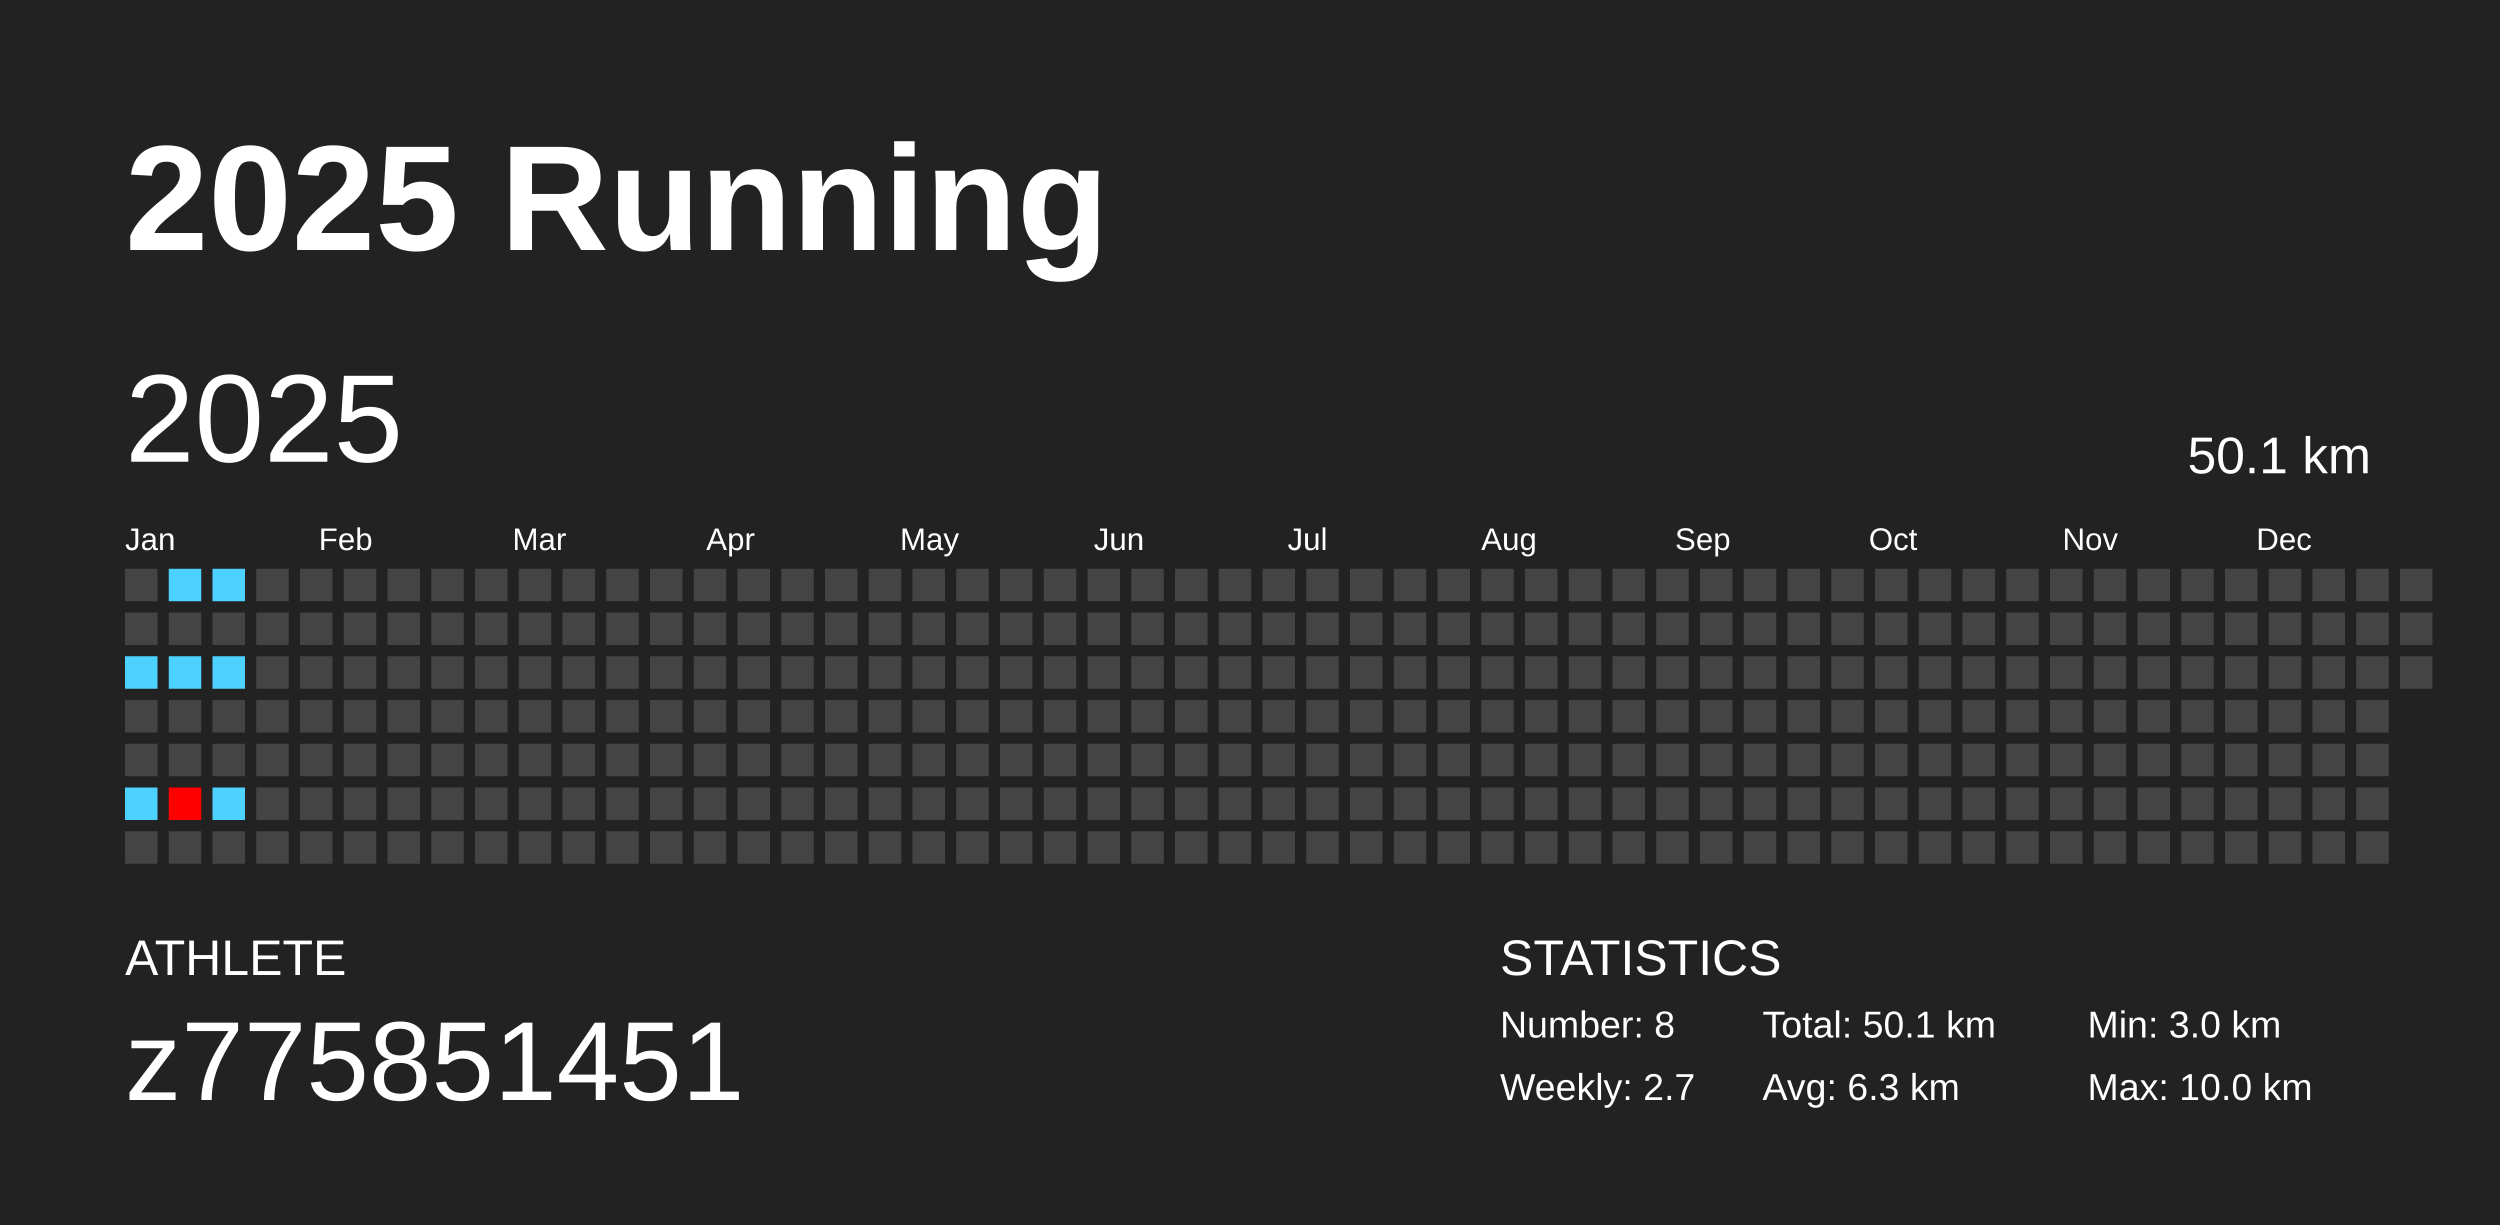
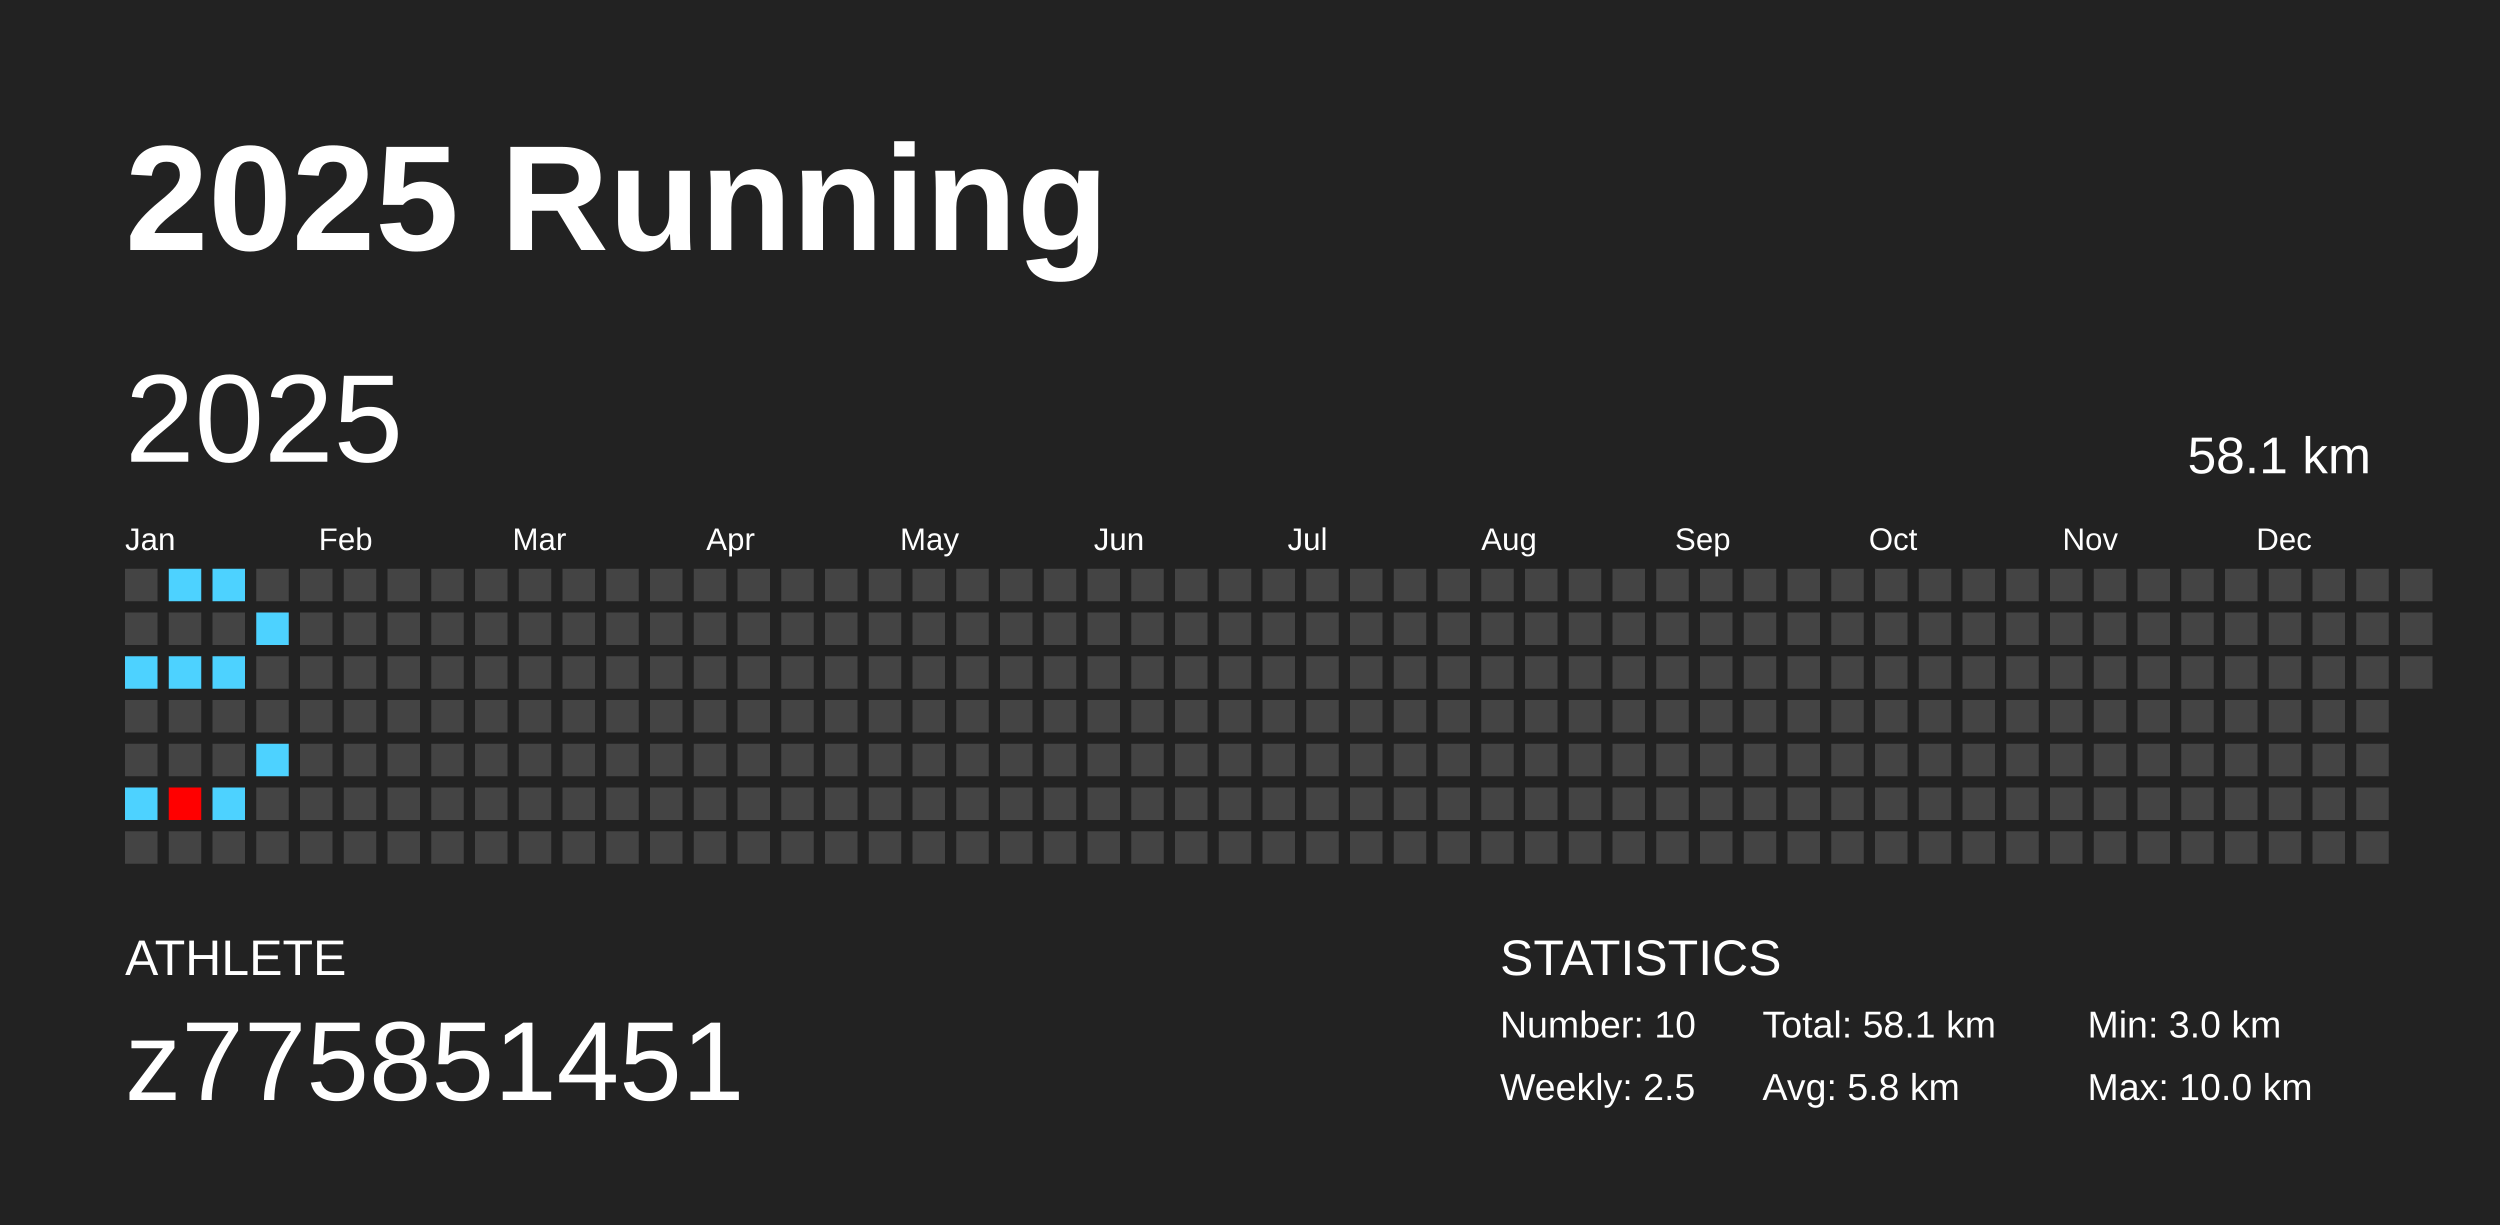
<svg xmlns="http://www.w3.org/2000/svg" baseProfile="full" height="98mm" version="1.1" viewBox="0,0,200,98" width="200mm">
  <defs />
  <rect fill="#222222" height="98" width="200" x="0" y="0" />
  <text fill="#FFFFFF" style="font-size:12px; font-family:Arial; font-weight:bold;" x="10" y="20">2025 Running</text>
  <text fill="#FFFFFF" style="font-size:4px; font-family:Arial" x="10" y="78">ATHLETE</text>
  <text fill="#FFFFFF" style="font-size:9px; font-family:Arial" x="10" y="88">z775851451</text>
  <text fill="#FFFFFF" style="font-size:4px; font-family:Arial" x="120" y="78">STATISTICS</text>
-   <text fill="#FFFFFF" style="font-size:3px; font-family:Arial" x="120" y="83">Number: 8</text>
-   <text fill="#FFFFFF" style="font-size:3px; font-family:Arial" x="120" y="88">Weekly: 2.7</text>
-   <text fill="#FFFFFF" style="font-size:3px; font-family:Arial" x="141" y="83">Total: 50.1 km</text>
-   <text fill="#FFFFFF" style="font-size:3px; font-family:Arial" x="141" y="88">Avg: 6.3 km</text>
+   <text fill="#FFFFFF" style="font-size:3px; font-family:Arial" x="120" y="83">Number: 10</text>
+   <text fill="#FFFFFF" style="font-size:3px; font-family:Arial" x="120" y="88">Weekly: 2.5</text>
+   <text fill="#FFFFFF" style="font-size:3px; font-family:Arial" x="141" y="83">Total: 58.1 km</text>
+   <text fill="#FFFFFF" style="font-size:3px; font-family:Arial" x="141" y="88">Avg: 5.8 km</text>
  <text fill="#FFFFFF" style="font-size:3px; font-family:Arial" x="167" y="83">Min: 3.0 km</text>
  <text fill="#FFFFFF" style="font-size:3px; font-family:Arial" x="167" y="88">Max: 10.0 km</text>
  <text dominant-baseline="hanging" fill="#FFFFFF" style="font-size:10.0px; font-family:Arial;" x="10" y="30">2025</text>
-   <text dominant-baseline="hanging" fill="#FFFFFF" style="font-size:4.125px; font-family:Arial;" x="175" y="35">50.1 km</text>
+   <text dominant-baseline="hanging" fill="#FFFFFF" style="font-size:4.125px; font-family:Arial;" x="175" y="35">58.1 km</text>
  <text fill="#FFFFFF" style="font-size:2.5px; font-family:Arial" x="10.0" y="44">Jan</text>
  <text fill="#FFFFFF" style="font-size:2.5px; font-family:Arial" x="25.5" y="44">Feb</text>
  <text fill="#FFFFFF" style="font-size:2.5px; font-family:Arial" x="41.0" y="44">Mar</text>
  <text fill="#FFFFFF" style="font-size:2.5px; font-family:Arial" x="56.5" y="44">Apr</text>
  <text fill="#FFFFFF" style="font-size:2.5px; font-family:Arial" x="72.0" y="44">May</text>
  <text fill="#FFFFFF" style="font-size:2.5px; font-family:Arial" x="87.5" y="44">Jun</text>
  <text fill="#FFFFFF" style="font-size:2.5px; font-family:Arial" x="103.0" y="44">Jul</text>
  <text fill="#FFFFFF" style="font-size:2.5px; font-family:Arial" x="118.5" y="44">Aug</text>
  <text fill="#FFFFFF" style="font-size:2.5px; font-family:Arial" x="134.0" y="44">Sep</text>
  <text fill="#FFFFFF" style="font-size:2.5px; font-family:Arial" x="149.5" y="44">Oct</text>
  <text fill="#FFFFFF" style="font-size:2.5px; font-family:Arial" x="165.0" y="44">Nov</text>
  <text fill="#FFFFFF" style="font-size:2.5px; font-family:Arial" x="180.5" y="44">Dec</text>
  <rect fill="#444444" height="2.6" width="2.6" x="10.0" y="45.5" />
  <rect fill="#444444" height="2.6" width="2.6" x="10.0" y="49.0" />
  <rect fill="#4dd2ff" height="2.6" width="2.6" x="10.0" y="52.5" />
  <rect fill="#444444" height="2.6" width="2.6" x="10.0" y="56.0" />
  <rect fill="#444444" height="2.6" width="2.6" x="10.0" y="59.5" />
  <rect fill="#4dd2ff" height="2.6" width="2.6" x="10.0" y="63.0" />
  <rect fill="#444444" height="2.6" width="2.6" x="10.0" y="66.5" />
  <rect fill="#4dd2ff" height="2.6" width="2.6" x="13.5" y="45.5" />
  <rect fill="#444444" height="2.6" width="2.6" x="13.5" y="49.0" />
  <rect fill="#4dd2ff" height="2.6" width="2.6" x="13.5" y="52.5" />
  <rect fill="#444444" height="2.6" width="2.6" x="13.5" y="56.0" />
  <rect fill="#444444" height="2.6" width="2.6" x="13.5" y="59.5" />
  <rect fill="#ff0000" height="2.6" width="2.6" x="13.5" y="63.0" />
  <rect fill="#444444" height="2.6" width="2.6" x="13.5" y="66.5" />
  <rect fill="#4dd2ff" height="2.6" width="2.6" x="17.0" y="45.5" />
  <rect fill="#444444" height="2.6" width="2.6" x="17.0" y="49.0" />
  <rect fill="#4dd2ff" height="2.6" width="2.6" x="17.0" y="52.5" />
  <rect fill="#444444" height="2.6" width="2.6" x="17.0" y="56.0" />
  <rect fill="#444444" height="2.6" width="2.6" x="17.0" y="59.5" />
  <rect fill="#4dd2ff" height="2.6" width="2.6" x="17.0" y="63.0" />
  <rect fill="#444444" height="2.6" width="2.6" x="17.0" y="66.5" />
  <rect fill="#444444" height="2.6" width="2.6" x="20.5" y="45.5" />
-   <rect fill="#444444" height="2.6" width="2.6" x="20.5" y="49.0" />
+   <rect fill="#4dd2ff" height="2.6" width="2.6" x="20.5" y="49.0" />
  <rect fill="#444444" height="2.6" width="2.6" x="20.5" y="52.5" />
  <rect fill="#444444" height="2.6" width="2.6" x="20.5" y="56.0" />
-   <rect fill="#444444" height="2.6" width="2.6" x="20.5" y="59.5" />
+   <rect fill="#4dd2ff" height="2.6" width="2.6" x="20.5" y="59.5" />
  <rect fill="#444444" height="2.6" width="2.6" x="20.5" y="63.0" />
  <rect fill="#444444" height="2.6" width="2.6" x="20.5" y="66.5" />
  <rect fill="#444444" height="2.6" width="2.6" x="24.0" y="45.5" />
  <rect fill="#444444" height="2.6" width="2.6" x="24.0" y="49.0" />
  <rect fill="#444444" height="2.6" width="2.6" x="24.0" y="52.5" />
  <rect fill="#444444" height="2.6" width="2.6" x="24.0" y="56.0" />
  <rect fill="#444444" height="2.6" width="2.6" x="24.0" y="59.5" />
  <rect fill="#444444" height="2.6" width="2.6" x="24.0" y="63.0" />
  <rect fill="#444444" height="2.6" width="2.6" x="24.0" y="66.5" />
  <rect fill="#444444" height="2.6" width="2.6" x="27.5" y="45.5" />
  <rect fill="#444444" height="2.6" width="2.6" x="27.5" y="49.0" />
  <rect fill="#444444" height="2.6" width="2.6" x="27.5" y="52.5" />
  <rect fill="#444444" height="2.6" width="2.6" x="27.5" y="56.0" />
  <rect fill="#444444" height="2.6" width="2.6" x="27.5" y="59.5" />
  <rect fill="#444444" height="2.6" width="2.6" x="27.5" y="63.0" />
  <rect fill="#444444" height="2.6" width="2.6" x="27.5" y="66.5" />
  <rect fill="#444444" height="2.6" width="2.6" x="31.0" y="45.5" />
  <rect fill="#444444" height="2.6" width="2.6" x="31.0" y="49.0" />
  <rect fill="#444444" height="2.6" width="2.6" x="31.0" y="52.5" />
  <rect fill="#444444" height="2.6" width="2.6" x="31.0" y="56.0" />
  <rect fill="#444444" height="2.6" width="2.6" x="31.0" y="59.5" />
  <rect fill="#444444" height="2.6" width="2.6" x="31.0" y="63.0" />
  <rect fill="#444444" height="2.6" width="2.6" x="31.0" y="66.5" />
  <rect fill="#444444" height="2.6" width="2.6" x="34.5" y="45.5" />
  <rect fill="#444444" height="2.6" width="2.6" x="34.5" y="49.0" />
  <rect fill="#444444" height="2.6" width="2.6" x="34.5" y="52.5" />
  <rect fill="#444444" height="2.6" width="2.6" x="34.5" y="56.0" />
  <rect fill="#444444" height="2.6" width="2.6" x="34.5" y="59.5" />
  <rect fill="#444444" height="2.6" width="2.6" x="34.5" y="63.0" />
  <rect fill="#444444" height="2.6" width="2.6" x="34.5" y="66.5" />
  <rect fill="#444444" height="2.6" width="2.6" x="38.0" y="45.5" />
  <rect fill="#444444" height="2.6" width="2.6" x="38.0" y="49.0" />
  <rect fill="#444444" height="2.6" width="2.6" x="38.0" y="52.5" />
  <rect fill="#444444" height="2.6" width="2.6" x="38.0" y="56.0" />
  <rect fill="#444444" height="2.6" width="2.6" x="38.0" y="59.5" />
  <rect fill="#444444" height="2.6" width="2.6" x="38.0" y="63.0" />
  <rect fill="#444444" height="2.6" width="2.6" x="38.0" y="66.5" />
  <rect fill="#444444" height="2.6" width="2.6" x="41.5" y="45.5" />
  <rect fill="#444444" height="2.6" width="2.6" x="41.5" y="49.0" />
  <rect fill="#444444" height="2.6" width="2.6" x="41.5" y="52.5" />
  <rect fill="#444444" height="2.6" width="2.6" x="41.5" y="56.0" />
  <rect fill="#444444" height="2.6" width="2.6" x="41.5" y="59.5" />
  <rect fill="#444444" height="2.6" width="2.6" x="41.5" y="63.0" />
  <rect fill="#444444" height="2.6" width="2.6" x="41.5" y="66.5" />
  <rect fill="#444444" height="2.6" width="2.6" x="45.0" y="45.5" />
  <rect fill="#444444" height="2.6" width="2.6" x="45.0" y="49.0" />
  <rect fill="#444444" height="2.6" width="2.6" x="45.0" y="52.5" />
  <rect fill="#444444" height="2.6" width="2.6" x="45.0" y="56.0" />
  <rect fill="#444444" height="2.6" width="2.6" x="45.0" y="59.5" />
  <rect fill="#444444" height="2.6" width="2.6" x="45.0" y="63.0" />
  <rect fill="#444444" height="2.6" width="2.6" x="45.0" y="66.5" />
  <rect fill="#444444" height="2.6" width="2.6" x="48.5" y="45.5" />
  <rect fill="#444444" height="2.6" width="2.6" x="48.5" y="49.0" />
  <rect fill="#444444" height="2.6" width="2.6" x="48.5" y="52.5" />
  <rect fill="#444444" height="2.6" width="2.6" x="48.5" y="56.0" />
  <rect fill="#444444" height="2.6" width="2.6" x="48.5" y="59.5" />
  <rect fill="#444444" height="2.6" width="2.6" x="48.5" y="63.0" />
  <rect fill="#444444" height="2.6" width="2.6" x="48.5" y="66.5" />
  <rect fill="#444444" height="2.6" width="2.6" x="52.0" y="45.5" />
  <rect fill="#444444" height="2.6" width="2.6" x="52.0" y="49.0" />
  <rect fill="#444444" height="2.6" width="2.6" x="52.0" y="52.5" />
  <rect fill="#444444" height="2.6" width="2.6" x="52.0" y="56.0" />
  <rect fill="#444444" height="2.6" width="2.6" x="52.0" y="59.5" />
  <rect fill="#444444" height="2.6" width="2.6" x="52.0" y="63.0" />
  <rect fill="#444444" height="2.6" width="2.6" x="52.0" y="66.5" />
  <rect fill="#444444" height="2.6" width="2.6" x="55.5" y="45.5" />
  <rect fill="#444444" height="2.6" width="2.6" x="55.5" y="49.0" />
  <rect fill="#444444" height="2.6" width="2.6" x="55.5" y="52.5" />
  <rect fill="#444444" height="2.6" width="2.6" x="55.5" y="56.0" />
  <rect fill="#444444" height="2.6" width="2.6" x="55.5" y="59.5" />
  <rect fill="#444444" height="2.6" width="2.6" x="55.5" y="63.0" />
  <rect fill="#444444" height="2.6" width="2.6" x="55.5" y="66.5" />
  <rect fill="#444444" height="2.6" width="2.6" x="59.0" y="45.5" />
  <rect fill="#444444" height="2.6" width="2.6" x="59.0" y="49.0" />
  <rect fill="#444444" height="2.6" width="2.6" x="59.0" y="52.5" />
  <rect fill="#444444" height="2.6" width="2.6" x="59.0" y="56.0" />
  <rect fill="#444444" height="2.6" width="2.6" x="59.0" y="59.5" />
  <rect fill="#444444" height="2.6" width="2.6" x="59.0" y="63.0" />
  <rect fill="#444444" height="2.6" width="2.6" x="59.0" y="66.5" />
  <rect fill="#444444" height="2.6" width="2.6" x="62.5" y="45.5" />
  <rect fill="#444444" height="2.6" width="2.6" x="62.5" y="49.0" />
  <rect fill="#444444" height="2.6" width="2.6" x="62.5" y="52.5" />
  <rect fill="#444444" height="2.6" width="2.6" x="62.5" y="56.0" />
  <rect fill="#444444" height="2.6" width="2.6" x="62.5" y="59.5" />
  <rect fill="#444444" height="2.6" width="2.6" x="62.5" y="63.0" />
  <rect fill="#444444" height="2.6" width="2.6" x="62.5" y="66.5" />
  <rect fill="#444444" height="2.6" width="2.6" x="66.0" y="45.5" />
  <rect fill="#444444" height="2.6" width="2.6" x="66.0" y="49.0" />
  <rect fill="#444444" height="2.6" width="2.6" x="66.0" y="52.5" />
  <rect fill="#444444" height="2.6" width="2.6" x="66.0" y="56.0" />
  <rect fill="#444444" height="2.6" width="2.6" x="66.0" y="59.5" />
  <rect fill="#444444" height="2.6" width="2.6" x="66.0" y="63.0" />
  <rect fill="#444444" height="2.6" width="2.6" x="66.0" y="66.5" />
  <rect fill="#444444" height="2.6" width="2.6" x="69.5" y="45.5" />
  <rect fill="#444444" height="2.6" width="2.6" x="69.5" y="49.0" />
  <rect fill="#444444" height="2.6" width="2.6" x="69.5" y="52.5" />
  <rect fill="#444444" height="2.6" width="2.6" x="69.5" y="56.0" />
  <rect fill="#444444" height="2.6" width="2.6" x="69.5" y="59.5" />
  <rect fill="#444444" height="2.6" width="2.6" x="69.5" y="63.0" />
  <rect fill="#444444" height="2.6" width="2.6" x="69.5" y="66.5" />
  <rect fill="#444444" height="2.6" width="2.6" x="73.0" y="45.5" />
  <rect fill="#444444" height="2.6" width="2.6" x="73.0" y="49.0" />
  <rect fill="#444444" height="2.6" width="2.6" x="73.0" y="52.5" />
  <rect fill="#444444" height="2.6" width="2.6" x="73.0" y="56.0" />
  <rect fill="#444444" height="2.6" width="2.6" x="73.0" y="59.5" />
  <rect fill="#444444" height="2.6" width="2.6" x="73.0" y="63.0" />
  <rect fill="#444444" height="2.6" width="2.6" x="73.0" y="66.5" />
  <rect fill="#444444" height="2.6" width="2.6" x="76.5" y="45.5" />
  <rect fill="#444444" height="2.6" width="2.6" x="76.5" y="49.0" />
  <rect fill="#444444" height="2.6" width="2.6" x="76.5" y="52.5" />
  <rect fill="#444444" height="2.6" width="2.6" x="76.5" y="56.0" />
  <rect fill="#444444" height="2.6" width="2.6" x="76.5" y="59.5" />
  <rect fill="#444444" height="2.6" width="2.6" x="76.5" y="63.0" />
  <rect fill="#444444" height="2.6" width="2.6" x="76.5" y="66.5" />
  <rect fill="#444444" height="2.6" width="2.6" x="80.0" y="45.5" />
  <rect fill="#444444" height="2.6" width="2.6" x="80.0" y="49.0" />
  <rect fill="#444444" height="2.6" width="2.6" x="80.0" y="52.5" />
  <rect fill="#444444" height="2.6" width="2.6" x="80.0" y="56.0" />
  <rect fill="#444444" height="2.6" width="2.6" x="80.0" y="59.5" />
  <rect fill="#444444" height="2.6" width="2.6" x="80.0" y="63.0" />
  <rect fill="#444444" height="2.6" width="2.6" x="80.0" y="66.5" />
  <rect fill="#444444" height="2.6" width="2.6" x="83.5" y="45.5" />
  <rect fill="#444444" height="2.6" width="2.6" x="83.5" y="49.0" />
  <rect fill="#444444" height="2.6" width="2.6" x="83.5" y="52.5" />
  <rect fill="#444444" height="2.6" width="2.6" x="83.5" y="56.0" />
  <rect fill="#444444" height="2.6" width="2.6" x="83.5" y="59.5" />
  <rect fill="#444444" height="2.6" width="2.6" x="83.5" y="63.0" />
  <rect fill="#444444" height="2.6" width="2.6" x="83.5" y="66.5" />
  <rect fill="#444444" height="2.6" width="2.6" x="87.0" y="45.5" />
  <rect fill="#444444" height="2.6" width="2.6" x="87.0" y="49.0" />
  <rect fill="#444444" height="2.6" width="2.6" x="87.0" y="52.5" />
  <rect fill="#444444" height="2.6" width="2.6" x="87.0" y="56.0" />
  <rect fill="#444444" height="2.6" width="2.6" x="87.0" y="59.5" />
  <rect fill="#444444" height="2.6" width="2.6" x="87.0" y="63.0" />
  <rect fill="#444444" height="2.6" width="2.6" x="87.0" y="66.5" />
  <rect fill="#444444" height="2.6" width="2.6" x="90.5" y="45.5" />
  <rect fill="#444444" height="2.6" width="2.6" x="90.5" y="49.0" />
  <rect fill="#444444" height="2.6" width="2.6" x="90.5" y="52.5" />
  <rect fill="#444444" height="2.6" width="2.6" x="90.5" y="56.0" />
  <rect fill="#444444" height="2.6" width="2.6" x="90.5" y="59.5" />
  <rect fill="#444444" height="2.6" width="2.6" x="90.5" y="63.0" />
  <rect fill="#444444" height="2.6" width="2.6" x="90.5" y="66.5" />
  <rect fill="#444444" height="2.6" width="2.6" x="94.0" y="45.5" />
  <rect fill="#444444" height="2.6" width="2.6" x="94.0" y="49.0" />
  <rect fill="#444444" height="2.6" width="2.6" x="94.0" y="52.5" />
  <rect fill="#444444" height="2.6" width="2.6" x="94.0" y="56.0" />
  <rect fill="#444444" height="2.6" width="2.6" x="94.0" y="59.5" />
  <rect fill="#444444" height="2.6" width="2.6" x="94.0" y="63.0" />
  <rect fill="#444444" height="2.6" width="2.6" x="94.0" y="66.5" />
  <rect fill="#444444" height="2.6" width="2.6" x="97.5" y="45.5" />
  <rect fill="#444444" height="2.6" width="2.6" x="97.5" y="49.0" />
  <rect fill="#444444" height="2.6" width="2.6" x="97.5" y="52.5" />
  <rect fill="#444444" height="2.6" width="2.6" x="97.5" y="56.0" />
  <rect fill="#444444" height="2.6" width="2.6" x="97.5" y="59.5" />
  <rect fill="#444444" height="2.6" width="2.6" x="97.5" y="63.0" />
  <rect fill="#444444" height="2.6" width="2.6" x="97.5" y="66.5" />
  <rect fill="#444444" height="2.6" width="2.6" x="101.0" y="45.5" />
  <rect fill="#444444" height="2.6" width="2.6" x="101.0" y="49.0" />
  <rect fill="#444444" height="2.6" width="2.6" x="101.0" y="52.5" />
  <rect fill="#444444" height="2.6" width="2.6" x="101.0" y="56.0" />
  <rect fill="#444444" height="2.6" width="2.6" x="101.0" y="59.5" />
  <rect fill="#444444" height="2.6" width="2.6" x="101.0" y="63.0" />
  <rect fill="#444444" height="2.6" width="2.6" x="101.0" y="66.5" />
  <rect fill="#444444" height="2.6" width="2.6" x="104.5" y="45.5" />
  <rect fill="#444444" height="2.6" width="2.6" x="104.5" y="49.0" />
  <rect fill="#444444" height="2.6" width="2.6" x="104.5" y="52.5" />
  <rect fill="#444444" height="2.6" width="2.6" x="104.5" y="56.0" />
  <rect fill="#444444" height="2.6" width="2.6" x="104.5" y="59.5" />
  <rect fill="#444444" height="2.6" width="2.6" x="104.5" y="63.0" />
  <rect fill="#444444" height="2.6" width="2.6" x="104.5" y="66.5" />
  <rect fill="#444444" height="2.6" width="2.6" x="108.0" y="45.5" />
  <rect fill="#444444" height="2.6" width="2.6" x="108.0" y="49.0" />
  <rect fill="#444444" height="2.6" width="2.6" x="108.0" y="52.5" />
  <rect fill="#444444" height="2.6" width="2.6" x="108.0" y="56.0" />
  <rect fill="#444444" height="2.6" width="2.6" x="108.0" y="59.5" />
  <rect fill="#444444" height="2.6" width="2.6" x="108.0" y="63.0" />
  <rect fill="#444444" height="2.6" width="2.6" x="108.0" y="66.5" />
  <rect fill="#444444" height="2.6" width="2.6" x="111.5" y="45.5" />
  <rect fill="#444444" height="2.6" width="2.6" x="111.5" y="49.0" />
  <rect fill="#444444" height="2.6" width="2.6" x="111.5" y="52.5" />
  <rect fill="#444444" height="2.6" width="2.6" x="111.5" y="56.0" />
  <rect fill="#444444" height="2.6" width="2.6" x="111.5" y="59.5" />
  <rect fill="#444444" height="2.6" width="2.6" x="111.5" y="63.0" />
  <rect fill="#444444" height="2.6" width="2.6" x="111.5" y="66.5" />
  <rect fill="#444444" height="2.6" width="2.6" x="115.0" y="45.5" />
  <rect fill="#444444" height="2.6" width="2.6" x="115.0" y="49.0" />
  <rect fill="#444444" height="2.6" width="2.6" x="115.0" y="52.5" />
  <rect fill="#444444" height="2.6" width="2.6" x="115.0" y="56.0" />
  <rect fill="#444444" height="2.6" width="2.6" x="115.0" y="59.5" />
  <rect fill="#444444" height="2.6" width="2.6" x="115.0" y="63.0" />
  <rect fill="#444444" height="2.6" width="2.6" x="115.0" y="66.5" />
  <rect fill="#444444" height="2.6" width="2.6" x="118.5" y="45.5" />
  <rect fill="#444444" height="2.6" width="2.6" x="118.5" y="49.0" />
  <rect fill="#444444" height="2.6" width="2.6" x="118.5" y="52.5" />
  <rect fill="#444444" height="2.6" width="2.6" x="118.5" y="56.0" />
  <rect fill="#444444" height="2.6" width="2.6" x="118.5" y="59.5" />
  <rect fill="#444444" height="2.6" width="2.6" x="118.5" y="63.0" />
  <rect fill="#444444" height="2.6" width="2.6" x="118.5" y="66.5" />
  <rect fill="#444444" height="2.6" width="2.6" x="122.0" y="45.5" />
  <rect fill="#444444" height="2.6" width="2.6" x="122.0" y="49.0" />
  <rect fill="#444444" height="2.6" width="2.6" x="122.0" y="52.5" />
  <rect fill="#444444" height="2.6" width="2.6" x="122.0" y="56.0" />
  <rect fill="#444444" height="2.6" width="2.6" x="122.0" y="59.5" />
  <rect fill="#444444" height="2.6" width="2.6" x="122.0" y="63.0" />
  <rect fill="#444444" height="2.6" width="2.6" x="122.0" y="66.5" />
  <rect fill="#444444" height="2.6" width="2.6" x="125.5" y="45.5" />
  <rect fill="#444444" height="2.6" width="2.6" x="125.5" y="49.0" />
  <rect fill="#444444" height="2.6" width="2.6" x="125.5" y="52.5" />
  <rect fill="#444444" height="2.6" width="2.6" x="125.5" y="56.0" />
  <rect fill="#444444" height="2.6" width="2.6" x="125.5" y="59.5" />
  <rect fill="#444444" height="2.6" width="2.6" x="125.5" y="63.0" />
  <rect fill="#444444" height="2.6" width="2.6" x="125.5" y="66.5" />
  <rect fill="#444444" height="2.6" width="2.6" x="129.0" y="45.5" />
  <rect fill="#444444" height="2.6" width="2.6" x="129.0" y="49.0" />
  <rect fill="#444444" height="2.6" width="2.6" x="129.0" y="52.5" />
  <rect fill="#444444" height="2.6" width="2.6" x="129.0" y="56.0" />
  <rect fill="#444444" height="2.6" width="2.6" x="129.0" y="59.5" />
  <rect fill="#444444" height="2.6" width="2.6" x="129.0" y="63.0" />
  <rect fill="#444444" height="2.6" width="2.6" x="129.0" y="66.5" />
  <rect fill="#444444" height="2.6" width="2.6" x="132.5" y="45.5" />
  <rect fill="#444444" height="2.6" width="2.6" x="132.5" y="49.0" />
  <rect fill="#444444" height="2.6" width="2.6" x="132.5" y="52.5" />
  <rect fill="#444444" height="2.6" width="2.6" x="132.5" y="56.0" />
  <rect fill="#444444" height="2.6" width="2.6" x="132.5" y="59.5" />
  <rect fill="#444444" height="2.6" width="2.6" x="132.5" y="63.0" />
  <rect fill="#444444" height="2.6" width="2.6" x="132.5" y="66.5" />
  <rect fill="#444444" height="2.6" width="2.6" x="136.0" y="45.5" />
  <rect fill="#444444" height="2.6" width="2.6" x="136.0" y="49.0" />
  <rect fill="#444444" height="2.6" width="2.6" x="136.0" y="52.5" />
  <rect fill="#444444" height="2.6" width="2.6" x="136.0" y="56.0" />
  <rect fill="#444444" height="2.6" width="2.6" x="136.0" y="59.5" />
  <rect fill="#444444" height="2.6" width="2.6" x="136.0" y="63.0" />
  <rect fill="#444444" height="2.6" width="2.6" x="136.0" y="66.5" />
  <rect fill="#444444" height="2.6" width="2.6" x="139.5" y="45.5" />
  <rect fill="#444444" height="2.6" width="2.6" x="139.5" y="49.0" />
  <rect fill="#444444" height="2.6" width="2.6" x="139.5" y="52.5" />
  <rect fill="#444444" height="2.6" width="2.6" x="139.5" y="56.0" />
  <rect fill="#444444" height="2.6" width="2.6" x="139.5" y="59.5" />
  <rect fill="#444444" height="2.6" width="2.6" x="139.5" y="63.0" />
  <rect fill="#444444" height="2.6" width="2.6" x="139.5" y="66.5" />
  <rect fill="#444444" height="2.6" width="2.6" x="143.0" y="45.5" />
  <rect fill="#444444" height="2.6" width="2.6" x="143.0" y="49.0" />
  <rect fill="#444444" height="2.6" width="2.6" x="143.0" y="52.5" />
  <rect fill="#444444" height="2.6" width="2.6" x="143.0" y="56.0" />
  <rect fill="#444444" height="2.6" width="2.6" x="143.0" y="59.5" />
  <rect fill="#444444" height="2.6" width="2.6" x="143.0" y="63.0" />
  <rect fill="#444444" height="2.6" width="2.6" x="143.0" y="66.5" />
  <rect fill="#444444" height="2.6" width="2.6" x="146.5" y="45.5" />
  <rect fill="#444444" height="2.6" width="2.6" x="146.5" y="49.0" />
  <rect fill="#444444" height="2.6" width="2.6" x="146.5" y="52.5" />
  <rect fill="#444444" height="2.6" width="2.6" x="146.5" y="56.0" />
  <rect fill="#444444" height="2.6" width="2.6" x="146.5" y="59.5" />
  <rect fill="#444444" height="2.6" width="2.6" x="146.5" y="63.0" />
  <rect fill="#444444" height="2.6" width="2.6" x="146.5" y="66.5" />
  <rect fill="#444444" height="2.6" width="2.6" x="150.0" y="45.5" />
  <rect fill="#444444" height="2.6" width="2.6" x="150.0" y="49.0" />
  <rect fill="#444444" height="2.6" width="2.6" x="150.0" y="52.5" />
  <rect fill="#444444" height="2.6" width="2.6" x="150.0" y="56.0" />
  <rect fill="#444444" height="2.6" width="2.6" x="150.0" y="59.5" />
  <rect fill="#444444" height="2.6" width="2.6" x="150.0" y="63.0" />
  <rect fill="#444444" height="2.6" width="2.6" x="150.0" y="66.5" />
  <rect fill="#444444" height="2.6" width="2.6" x="153.5" y="45.5" />
  <rect fill="#444444" height="2.6" width="2.6" x="153.5" y="49.0" />
  <rect fill="#444444" height="2.6" width="2.6" x="153.5" y="52.5" />
  <rect fill="#444444" height="2.6" width="2.6" x="153.5" y="56.0" />
  <rect fill="#444444" height="2.6" width="2.6" x="153.5" y="59.5" />
  <rect fill="#444444" height="2.6" width="2.6" x="153.5" y="63.0" />
  <rect fill="#444444" height="2.6" width="2.6" x="153.5" y="66.5" />
  <rect fill="#444444" height="2.6" width="2.6" x="157.0" y="45.5" />
  <rect fill="#444444" height="2.6" width="2.6" x="157.0" y="49.0" />
  <rect fill="#444444" height="2.6" width="2.6" x="157.0" y="52.5" />
  <rect fill="#444444" height="2.6" width="2.6" x="157.0" y="56.0" />
  <rect fill="#444444" height="2.6" width="2.6" x="157.0" y="59.5" />
  <rect fill="#444444" height="2.6" width="2.6" x="157.0" y="63.0" />
  <rect fill="#444444" height="2.6" width="2.6" x="157.0" y="66.5" />
  <rect fill="#444444" height="2.6" width="2.6" x="160.5" y="45.5" />
  <rect fill="#444444" height="2.6" width="2.6" x="160.5" y="49.0" />
  <rect fill="#444444" height="2.6" width="2.6" x="160.5" y="52.5" />
  <rect fill="#444444" height="2.6" width="2.6" x="160.5" y="56.0" />
  <rect fill="#444444" height="2.6" width="2.6" x="160.5" y="59.5" />
  <rect fill="#444444" height="2.6" width="2.6" x="160.5" y="63.0" />
  <rect fill="#444444" height="2.6" width="2.6" x="160.5" y="66.5" />
  <rect fill="#444444" height="2.6" width="2.6" x="164.0" y="45.5" />
  <rect fill="#444444" height="2.6" width="2.6" x="164.0" y="49.0" />
  <rect fill="#444444" height="2.6" width="2.6" x="164.0" y="52.5" />
  <rect fill="#444444" height="2.6" width="2.6" x="164.0" y="56.0" />
  <rect fill="#444444" height="2.6" width="2.6" x="164.0" y="59.5" />
  <rect fill="#444444" height="2.6" width="2.6" x="164.0" y="63.0" />
  <rect fill="#444444" height="2.6" width="2.6" x="164.0" y="66.5" />
  <rect fill="#444444" height="2.6" width="2.6" x="167.5" y="45.5" />
  <rect fill="#444444" height="2.6" width="2.6" x="167.5" y="49.0" />
  <rect fill="#444444" height="2.6" width="2.6" x="167.5" y="52.5" />
  <rect fill="#444444" height="2.6" width="2.6" x="167.5" y="56.0" />
  <rect fill="#444444" height="2.6" width="2.6" x="167.5" y="59.5" />
  <rect fill="#444444" height="2.6" width="2.6" x="167.5" y="63.0" />
  <rect fill="#444444" height="2.6" width="2.6" x="167.5" y="66.5" />
  <rect fill="#444444" height="2.6" width="2.6" x="171.0" y="45.5" />
  <rect fill="#444444" height="2.6" width="2.6" x="171.0" y="49.0" />
  <rect fill="#444444" height="2.6" width="2.6" x="171.0" y="52.5" />
  <rect fill="#444444" height="2.6" width="2.6" x="171.0" y="56.0" />
  <rect fill="#444444" height="2.6" width="2.6" x="171.0" y="59.5" />
  <rect fill="#444444" height="2.6" width="2.6" x="171.0" y="63.0" />
  <rect fill="#444444" height="2.6" width="2.6" x="171.0" y="66.5" />
  <rect fill="#444444" height="2.6" width="2.6" x="174.5" y="45.5" />
  <rect fill="#444444" height="2.6" width="2.6" x="174.5" y="49.0" />
  <rect fill="#444444" height="2.6" width="2.6" x="174.5" y="52.5" />
  <rect fill="#444444" height="2.6" width="2.6" x="174.5" y="56.0" />
  <rect fill="#444444" height="2.6" width="2.6" x="174.5" y="59.5" />
  <rect fill="#444444" height="2.6" width="2.6" x="174.5" y="63.0" />
  <rect fill="#444444" height="2.6" width="2.6" x="174.5" y="66.5" />
  <rect fill="#444444" height="2.6" width="2.6" x="178.0" y="45.5" />
  <rect fill="#444444" height="2.6" width="2.6" x="178.0" y="49.0" />
  <rect fill="#444444" height="2.6" width="2.6" x="178.0" y="52.5" />
  <rect fill="#444444" height="2.6" width="2.6" x="178.0" y="56.0" />
  <rect fill="#444444" height="2.6" width="2.6" x="178.0" y="59.5" />
  <rect fill="#444444" height="2.6" width="2.6" x="178.0" y="63.0" />
  <rect fill="#444444" height="2.6" width="2.6" x="178.0" y="66.5" />
  <rect fill="#444444" height="2.6" width="2.6" x="181.5" y="45.5" />
  <rect fill="#444444" height="2.6" width="2.6" x="181.5" y="49.0" />
  <rect fill="#444444" height="2.6" width="2.6" x="181.5" y="52.5" />
  <rect fill="#444444" height="2.6" width="2.6" x="181.5" y="56.0" />
  <rect fill="#444444" height="2.6" width="2.6" x="181.5" y="59.5" />
  <rect fill="#444444" height="2.6" width="2.6" x="181.5" y="63.0" />
  <rect fill="#444444" height="2.6" width="2.6" x="181.5" y="66.5" />
  <rect fill="#444444" height="2.6" width="2.6" x="185.0" y="45.5" />
  <rect fill="#444444" height="2.6" width="2.6" x="185.0" y="49.0" />
  <rect fill="#444444" height="2.6" width="2.6" x="185.0" y="52.5" />
  <rect fill="#444444" height="2.6" width="2.6" x="185.0" y="56.0" />
  <rect fill="#444444" height="2.6" width="2.6" x="185.0" y="59.5" />
  <rect fill="#444444" height="2.6" width="2.6" x="185.0" y="63.0" />
  <rect fill="#444444" height="2.6" width="2.6" x="185.0" y="66.5" />
  <rect fill="#444444" height="2.6" width="2.6" x="188.5" y="45.5" />
  <rect fill="#444444" height="2.6" width="2.6" x="188.5" y="49.0" />
  <rect fill="#444444" height="2.6" width="2.6" x="188.5" y="52.5" />
  <rect fill="#444444" height="2.6" width="2.6" x="188.5" y="56.0" />
  <rect fill="#444444" height="2.6" width="2.6" x="188.5" y="59.5" />
  <rect fill="#444444" height="2.6" width="2.6" x="188.5" y="63.0" />
  <rect fill="#444444" height="2.6" width="2.6" x="188.5" y="66.5" />
  <rect fill="#444444" height="2.6" width="2.6" x="192.0" y="45.5" />
  <rect fill="#444444" height="2.6" width="2.6" x="192.0" y="49.0" />
  <rect fill="#444444" height="2.6" width="2.6" x="192.0" y="52.5" />
</svg>
